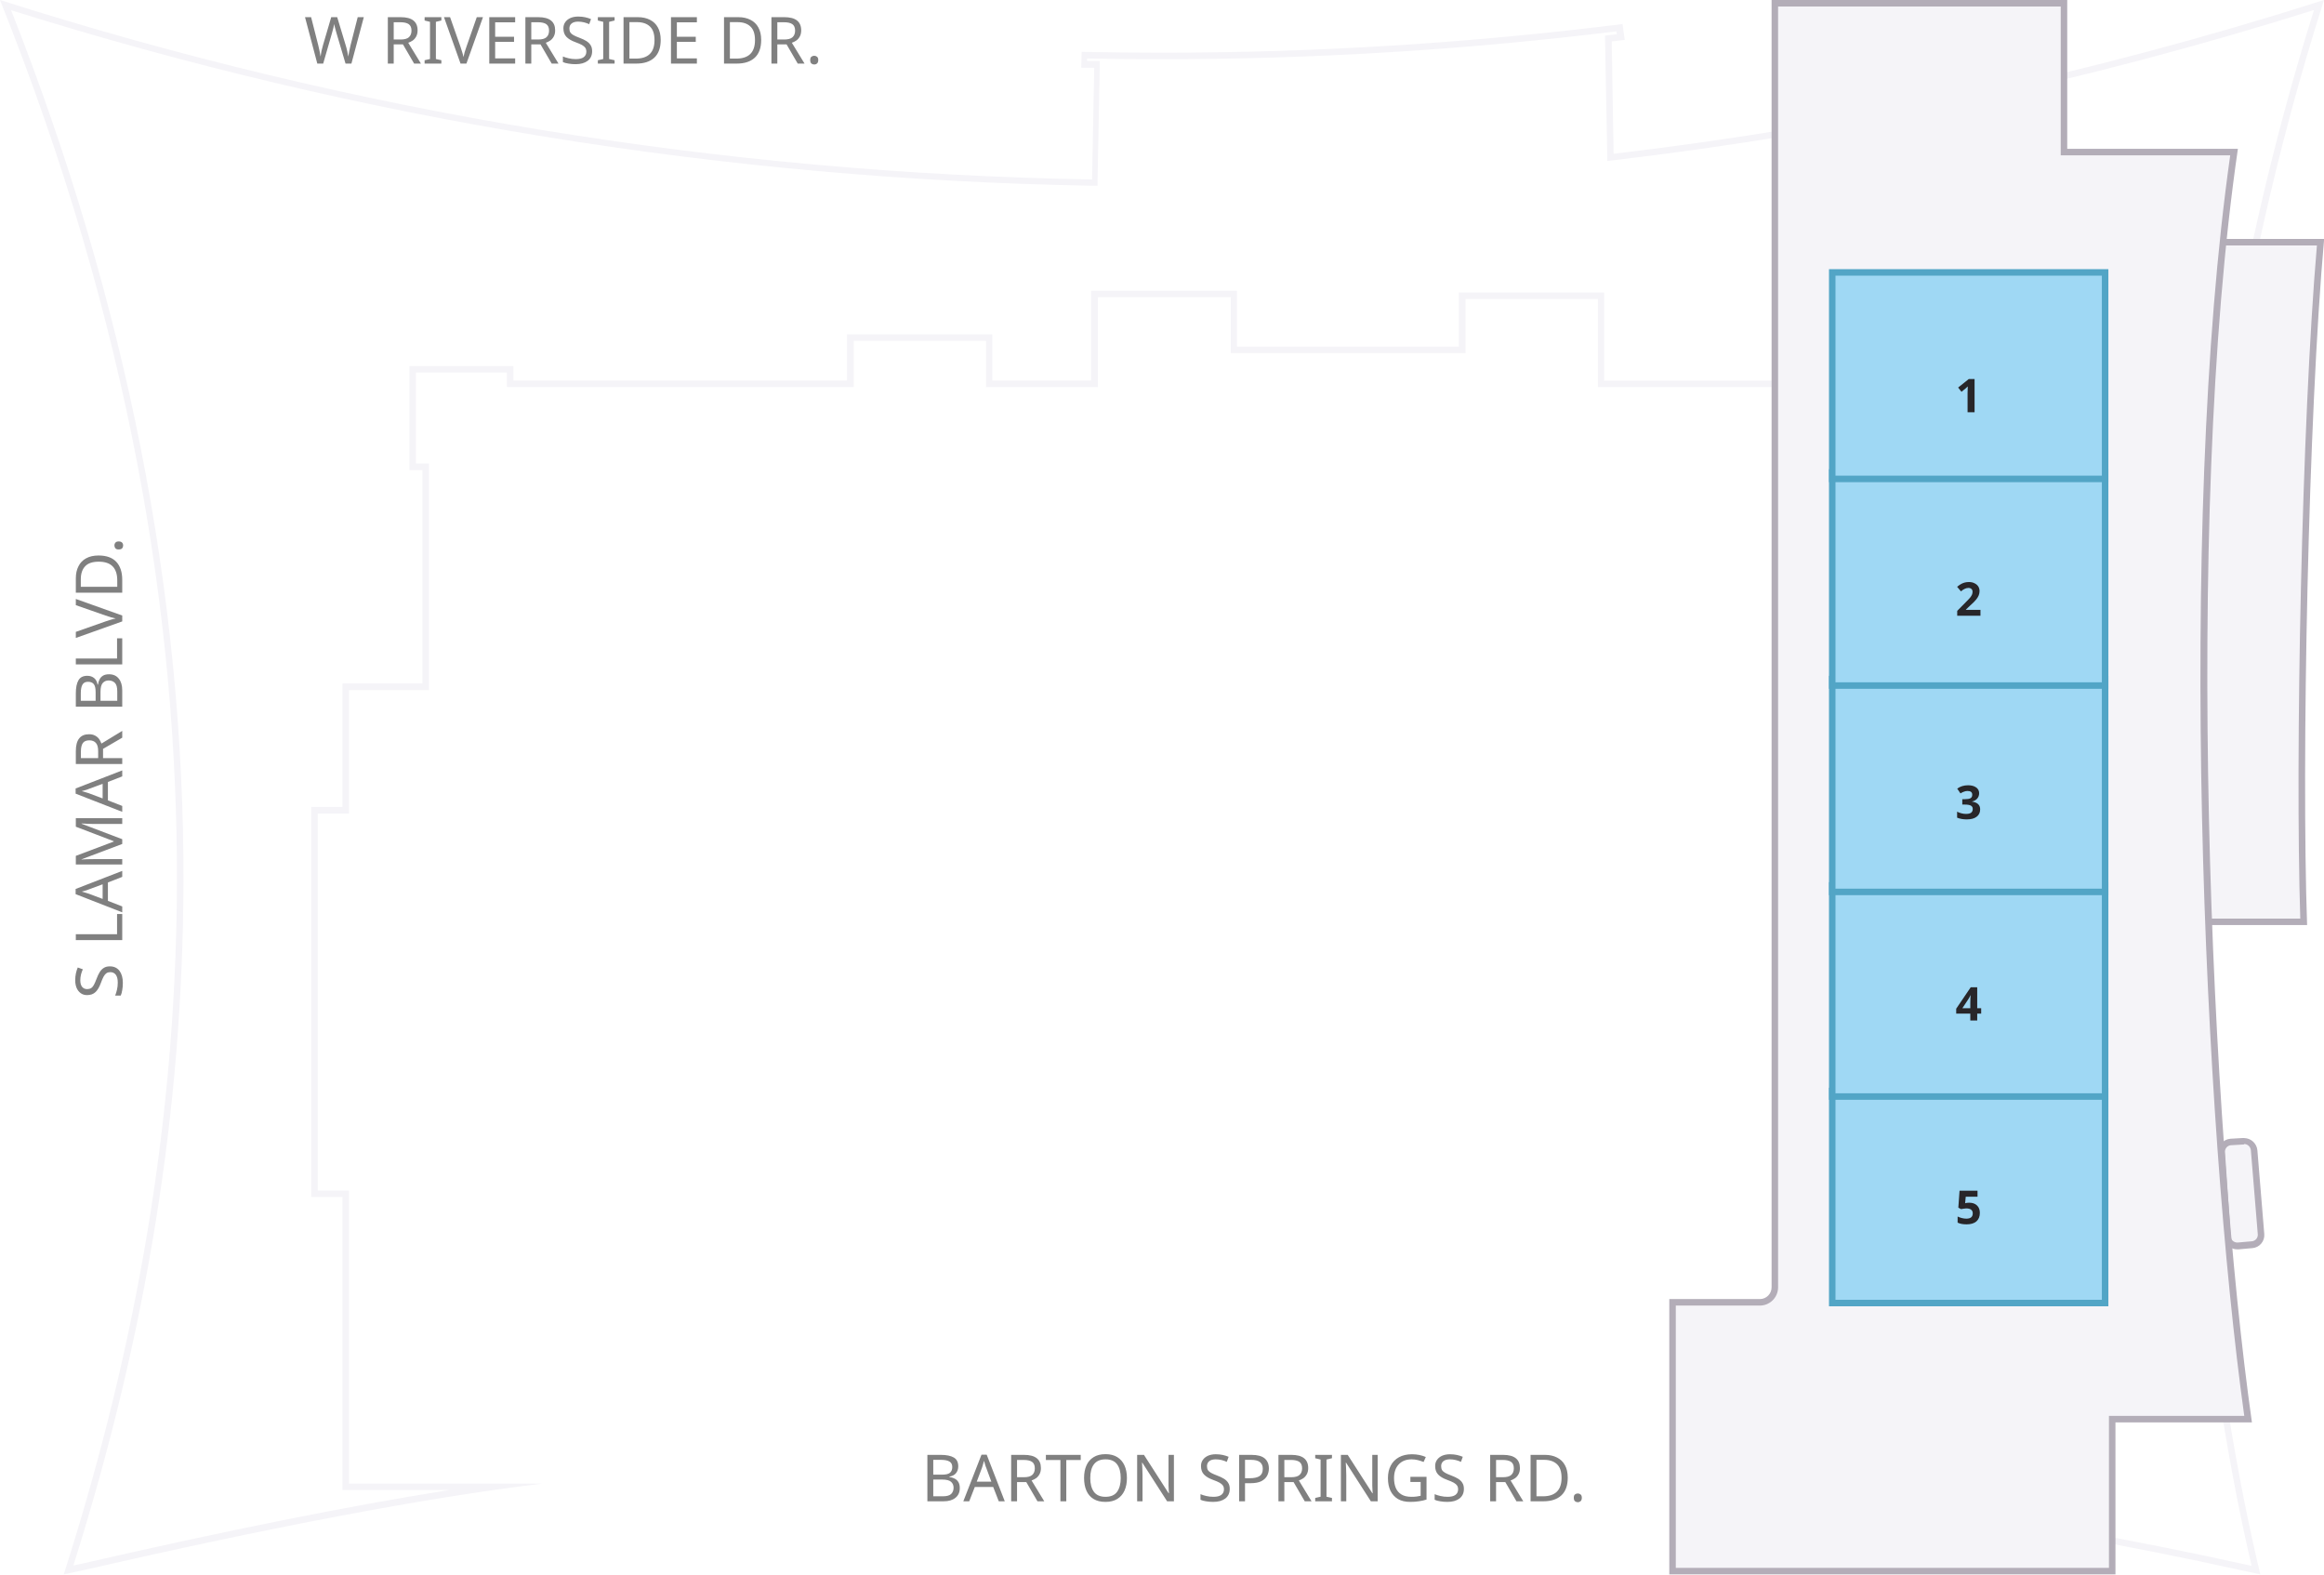
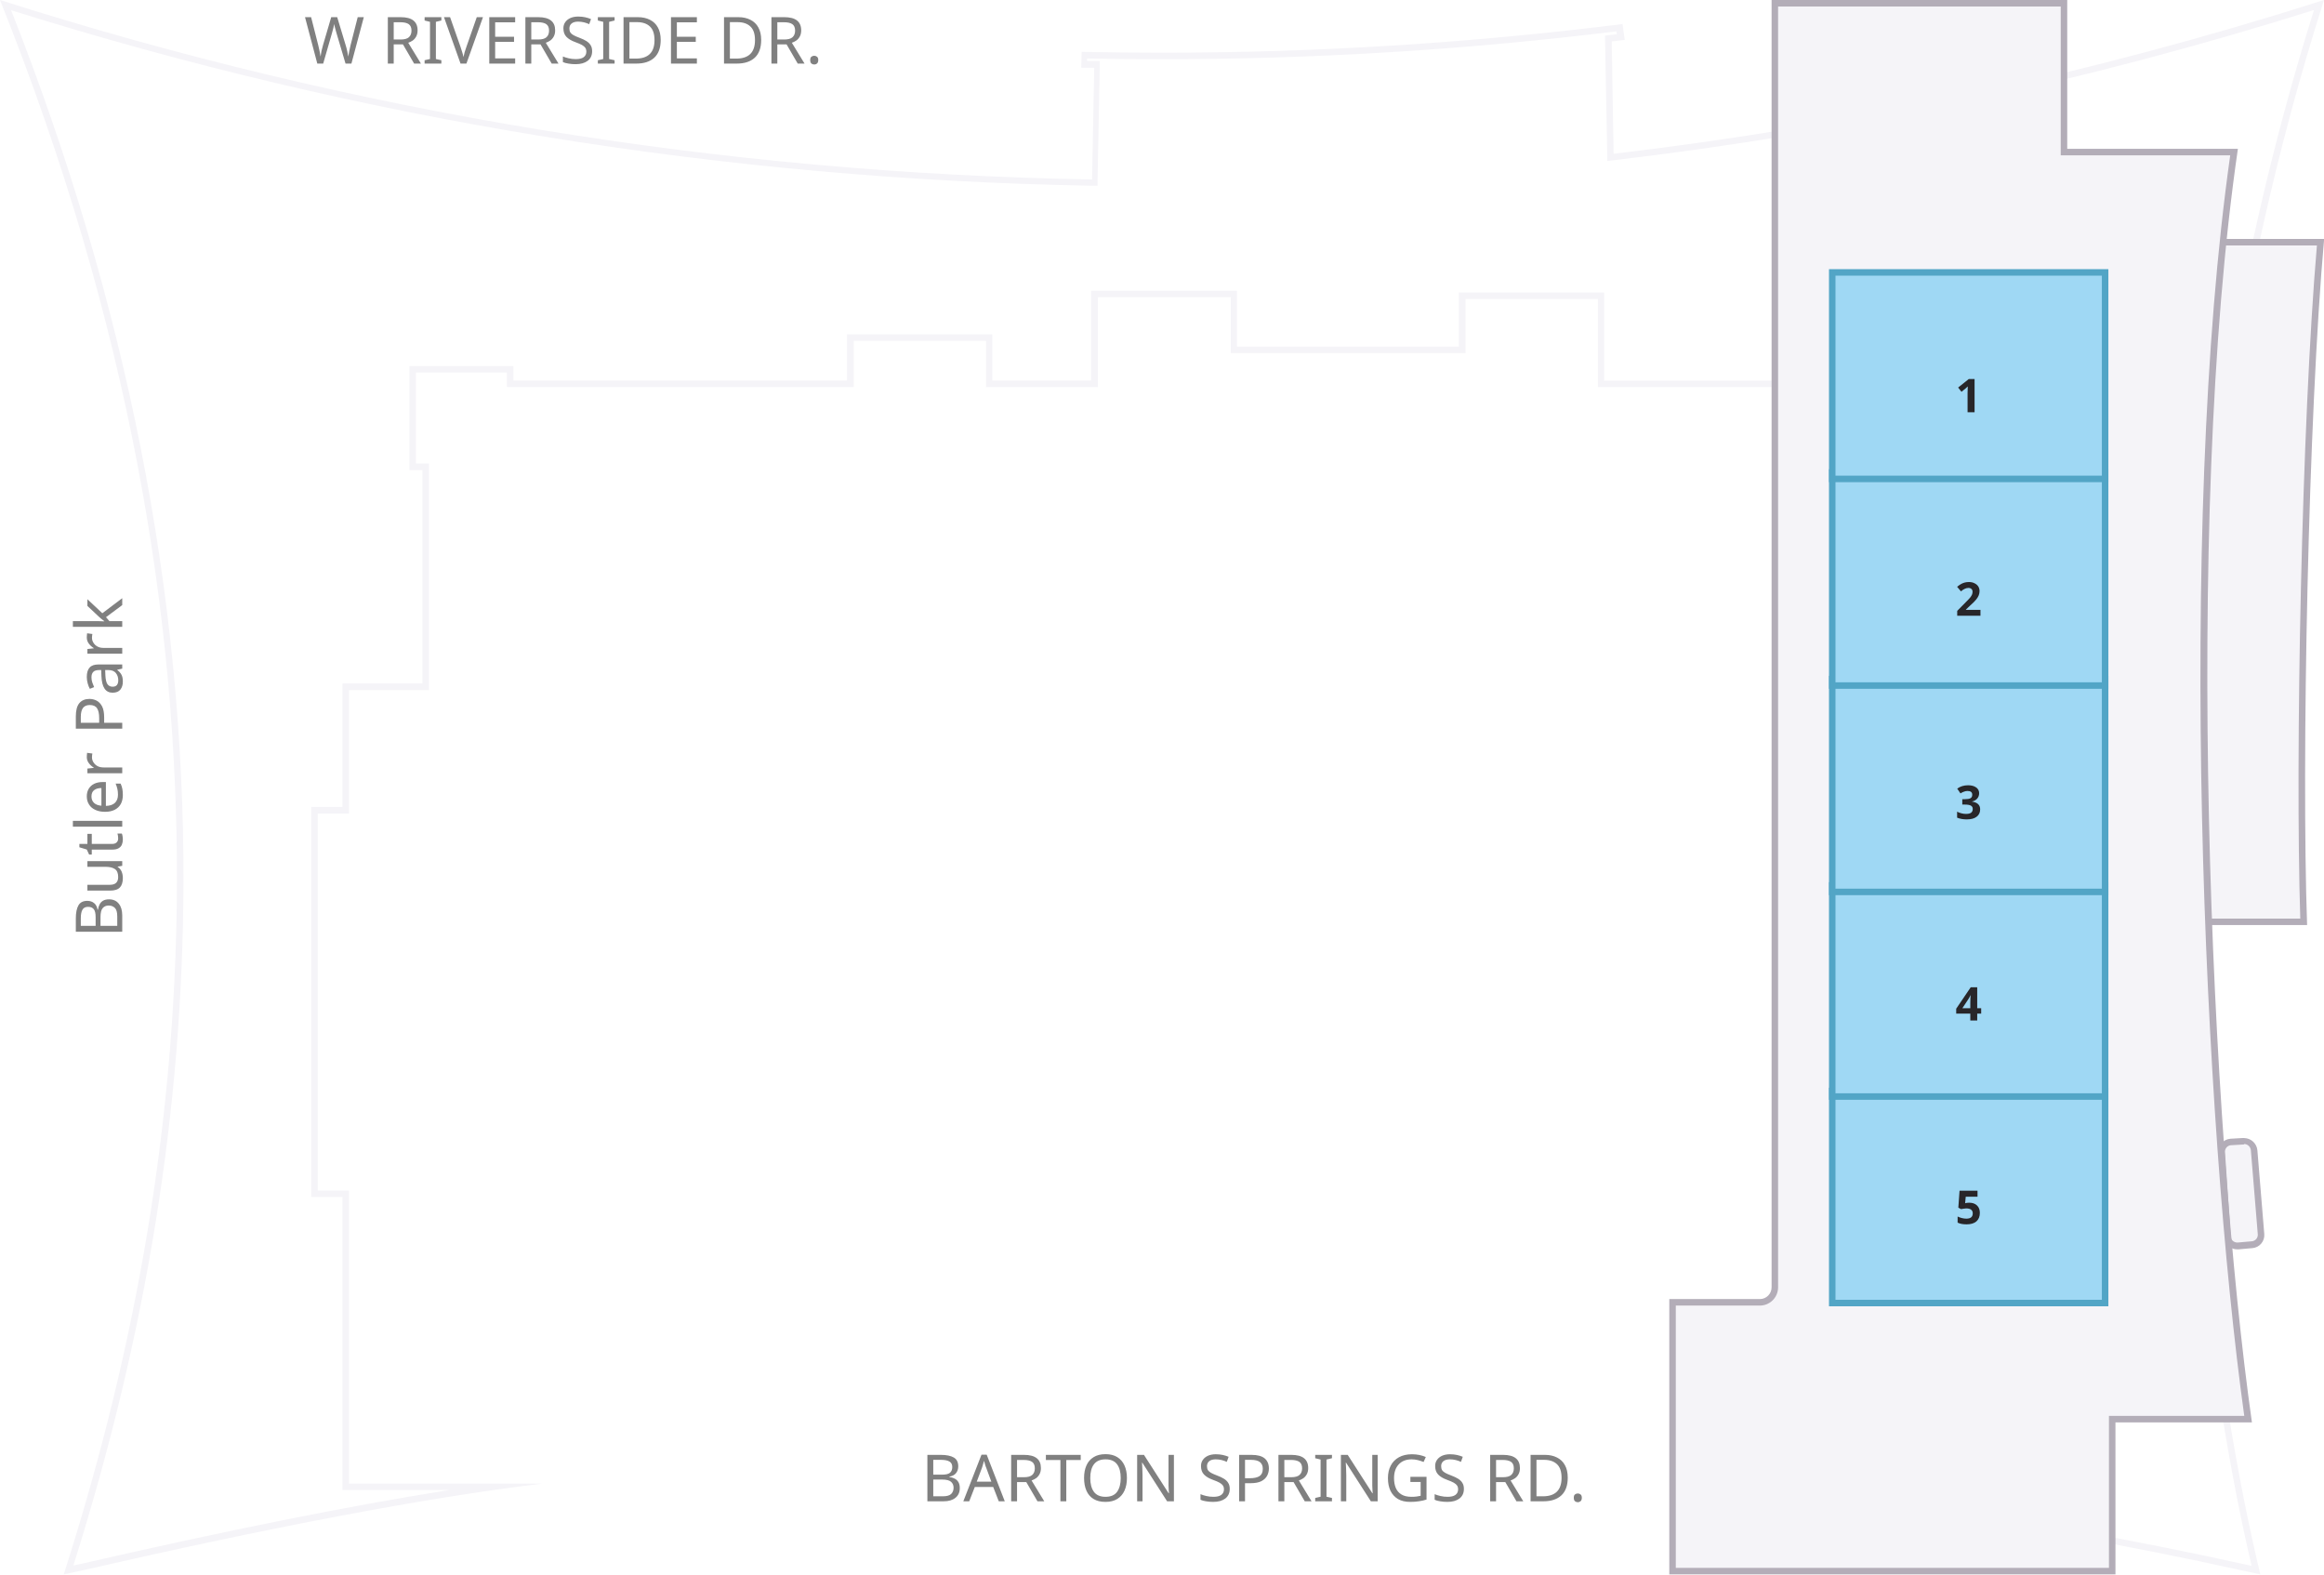
<svg xmlns="http://www.w3.org/2000/svg" id="map" viewBox="0 0 357.6 242.21" style="zoom: 1;">
  <defs>
    <style>.cls-1{fill:#f5f4f8;}.cls-2{fill:#b3adb8;}.cls-3{fill:#9fd8f4;stroke:#52a5c6;stroke-miterlimit:10;}.cls-4{font-size:7.15px;fill:#282629;font-family:OpenSans-Semibold, Open Sans;font-weight:700;}</style>
  </defs>
  <g id="clickable-Outdoor_Canopies" data-name="clickable-Outdoor Canopies">
    <path class="cls-1" d="M356.06,1.54C343,43.1,336.26,88.73,336,137.19c-.21,36.69,3.6,74.37,10.46,103.71l-1.39-.3c-7.87-1.74-16.4-3.45-26.08-5.21-.74-.18-15.15-3.61-29.28-6.18l24.62-.06h1V180.23H311V161.49h-8.49V108.69h8.16V76.3H298.49v-23H280.26v5.26H246.83V45H224.47v8.33H190.33v-8.6H167.89V58.54H152.69v-7.1H130.33v7.1H79V56.32H63v16h2v32.83H52.7v19H47.89v60H52.7v45.08H69.16c-15.49,2.46-34.46,6.26-56.61,11.35l-1.26.27c11.3-35.82,16.85-70.22,16.94-105.12.12-44.09-8.8-89.22-26.52-134.16a589.73,589.73,0,0,0,166.18,27l1,0,0-1,.33-17.19,0-1-1,0h-.95V9c3.81.08,7.66.11,11.46.11a574.49,574.49,0,0,0,70-4.29l.06.45h0l-.91.1-.9.11,0,.9.33,17.29,0,1.1,1.1-.13A588.41,588.41,0,0,0,356.06,1.54M357.6,0A584.74,584.74,0,0,1,248.29,23.66L248,6.37l2-.23-.33-2.44a570.84,570.84,0,0,1-70.81,4.41q-6.22,0-12.43-.13l-.06,2.44,2,0-.33,17.19A586,586,0,0,1,0,0C40,100,29.33,181.24,9.81,242.21l2.95-.63c28.16-6.46,52.55-11.16,70.66-13.33H53.7V183.17H48.89v-58H53.7v-19H66V71.31H64v-14H78v2.23h53.37v-7.1h20.36v7.1h17.21V45.73h20.44v8.6h36.13V46h20.36V59.54h35.43V54.29h16.24v23h12.15v30.4h-8.16v54.79H310v18.74h4.34v46.93l-37,.1c16.92,2.23,41.44,8.12,41.44,8.12,8.72,1.58,17.42,3.29,26.07,5.21l2.95.63C335.7,191.83,327.8,93.3,357.6,0Z" />
  </g>
  <path class="cls-1" d="M334.42,141.82 V37.26 h22.63 c-2.4,27.36 -3.42,79.85 -2.59,104.56 Z" font-family="Helvetica" font-size="10px" text-anchor="middle" />
  <path class="cls-2" d="M356.51,37.76c-2.35,27.32-3.36,78.79-2.56,103.56h-19V37.76h21.59m1.09-1H333.92V142.32H355c-.88-25,.17-78.2,2.62-105.56Z" />
  <path class="cls-1" d="M344.3,191.67a1.46,1.46,0,0,1-1.45-1.36L342,177.23a1.48,1.48,0,0,1,1.39-1.58l1.92-.11a1.58,1.58,0,0,1,1.63,1.42L348,189.84a1.52,1.52,0,0,1-1.37,1.63l-2.15.19Z" />
  <path class="cls-2" d="M345.35,176a1.07,1.07,0,0,1,1,1l1.06,12.88a1,1,0,0,1-.92,1.09l-2.15.19h-.09a1,1,0,0,1-1-.89l-.89-13.08a1,1,0,0,1,.92-1l1.91-.11h.06m0-1h-.12l-1.91.11a2,2,0,0,0-1.86,2.11l.89,13.08a2,2,0,0,0,2,1.83h.18l2.15-.19a2,2,0,0,0,1.83-2.17l-1.06-12.88a2.07,2.07,0,0,0-2-1.88Z" />
  <path class="cls-1" d="M257.36,241.71V200.36h13.43a2.31,2.31,0,0,0,2.31-2.31V.5h44.49V23.4h26.16c-8.35,58-4.14,150.08,2.16,194.93H325v23.38Z" />
  <path class="cls-2" d="M317.09,1V23.9h26.08c-8.21,57.86-4.08,149,2.16,193.93H324.51v23.38H257.86V200.86h12.93a2.81,2.81,0,0,0,2.81-2.81V1h43.49m1-1H272.6V198.05a1.81,1.81,0,0,1-1.81,1.81H256.86v42.35h68.65V218.83h21c-6.34-44.62-10.58-138.22-2.16-195.93H318.09V0Zm26.24,22.9h0Z" />
  <rect id="clickable-Meeting_Room_5" data-name="clickable-Meeting Room 5" class="cls-3" x="281.93" y="167.84" width="41.99" height="32.63" />
  <rect id="clickable-Meeting_Room_4" data-name="clickable-Meeting Room 4" class="cls-3" x="281.93" y="136.22" width="41.99" height="32.48" />
  <rect id="clickable-Meeting_Room_3" data-name="clickable-Meeting Room 3" class="cls-3" x="281.93" y="104.48" width="41.99" height="32.74" />
  <rect id="clickable-Meeting_Room_2" data-name="clickable-Meeting Room 2" class="cls-3" x="281.93" y="72.69" width="41.99" height="32.78" />
  <rect id="clickable-Meeting_Room_1" data-name="clickable-Meeting Room 1" class="cls-3" x="281.93" y="41.91" width="41.99" height="31.77" />
  <text class="cls-4" transform="translate(300.88 63.42)">1</text>
  <text class="cls-4" transform="translate(300.88 94.73)">2</text>
  <text class="cls-4" transform="translate(300.88 126)">3</text>
  <text class="cls-4" transform="translate(300.88 157)">4</text>
  <text class="cls-4" transform="translate(300.88 188.3)">5</text>
  <text stroke="none" style="outline-style: none;" id="text2" stroke-width="1px" x="86.72px" text-rendering="geometricPrecision" font-family="Sans Serif" fill="grey" font-size="10px" y="9.781px" transform="" text-anchor="middle">W RIVERSIDE DR.</text>
-   <text stroke="none" style="outline-style:none;" id="text1" stroke-width="1px" x="26.308px" text-rendering="geometricPrecision" font-family="Sans Serif" fill="grey" font-size="10px" y="133.041px" transform="rotate(270 15.10156 129.3359)" text-anchor="middle">S LAMAR BLVD.</text>
+   <text stroke="none" style="outline-style:none;" id="text1" stroke-width="1px" x="26.308px" text-rendering="geometricPrecision" font-family="Sans Serif" fill="grey" font-size="10px" y="133.041px" transform="rotate(270 15.10156 129.3359)" text-anchor="middle">Butler Park</text>
  <text stroke="none" style="outline-style:none;" id="text3" stroke-width="1px" x="192.929px" text-rendering="geometricPrecision" font-family="Sans Serif" fill="grey" font-size="10px" y="230.967px" transform="" text-anchor="middle">BARTON SPRINGS RD.</text>
</svg>
